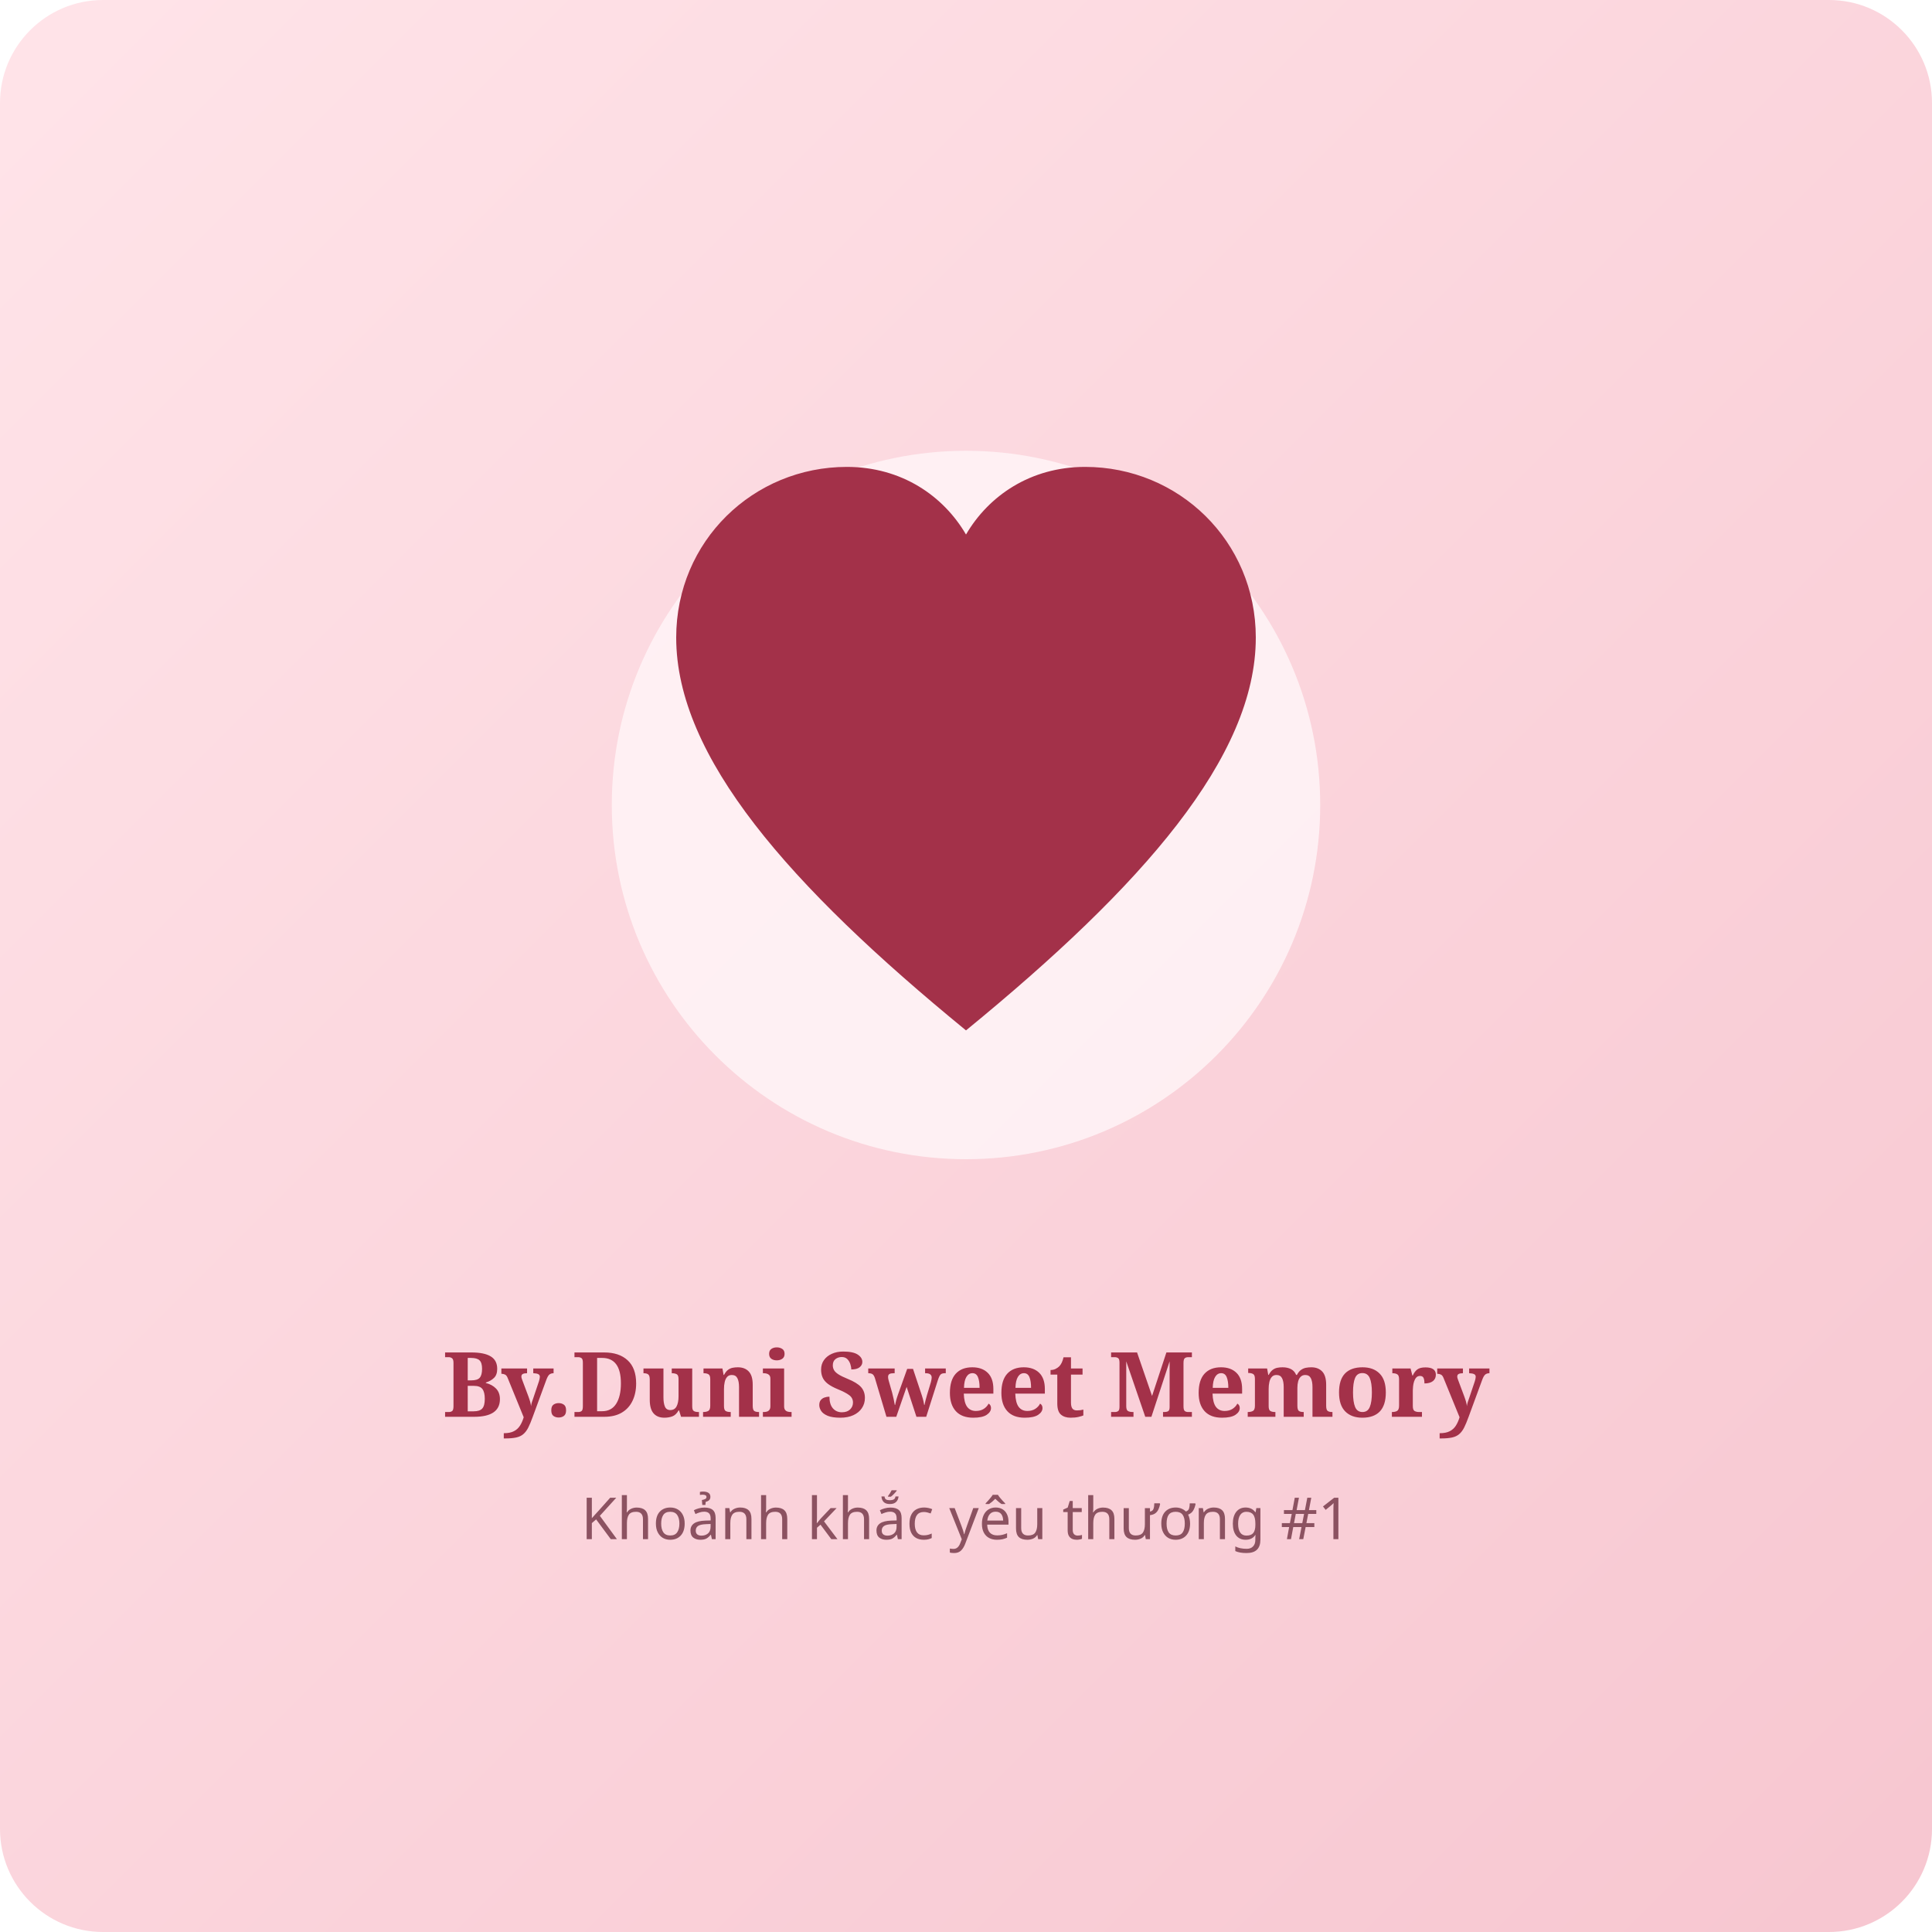
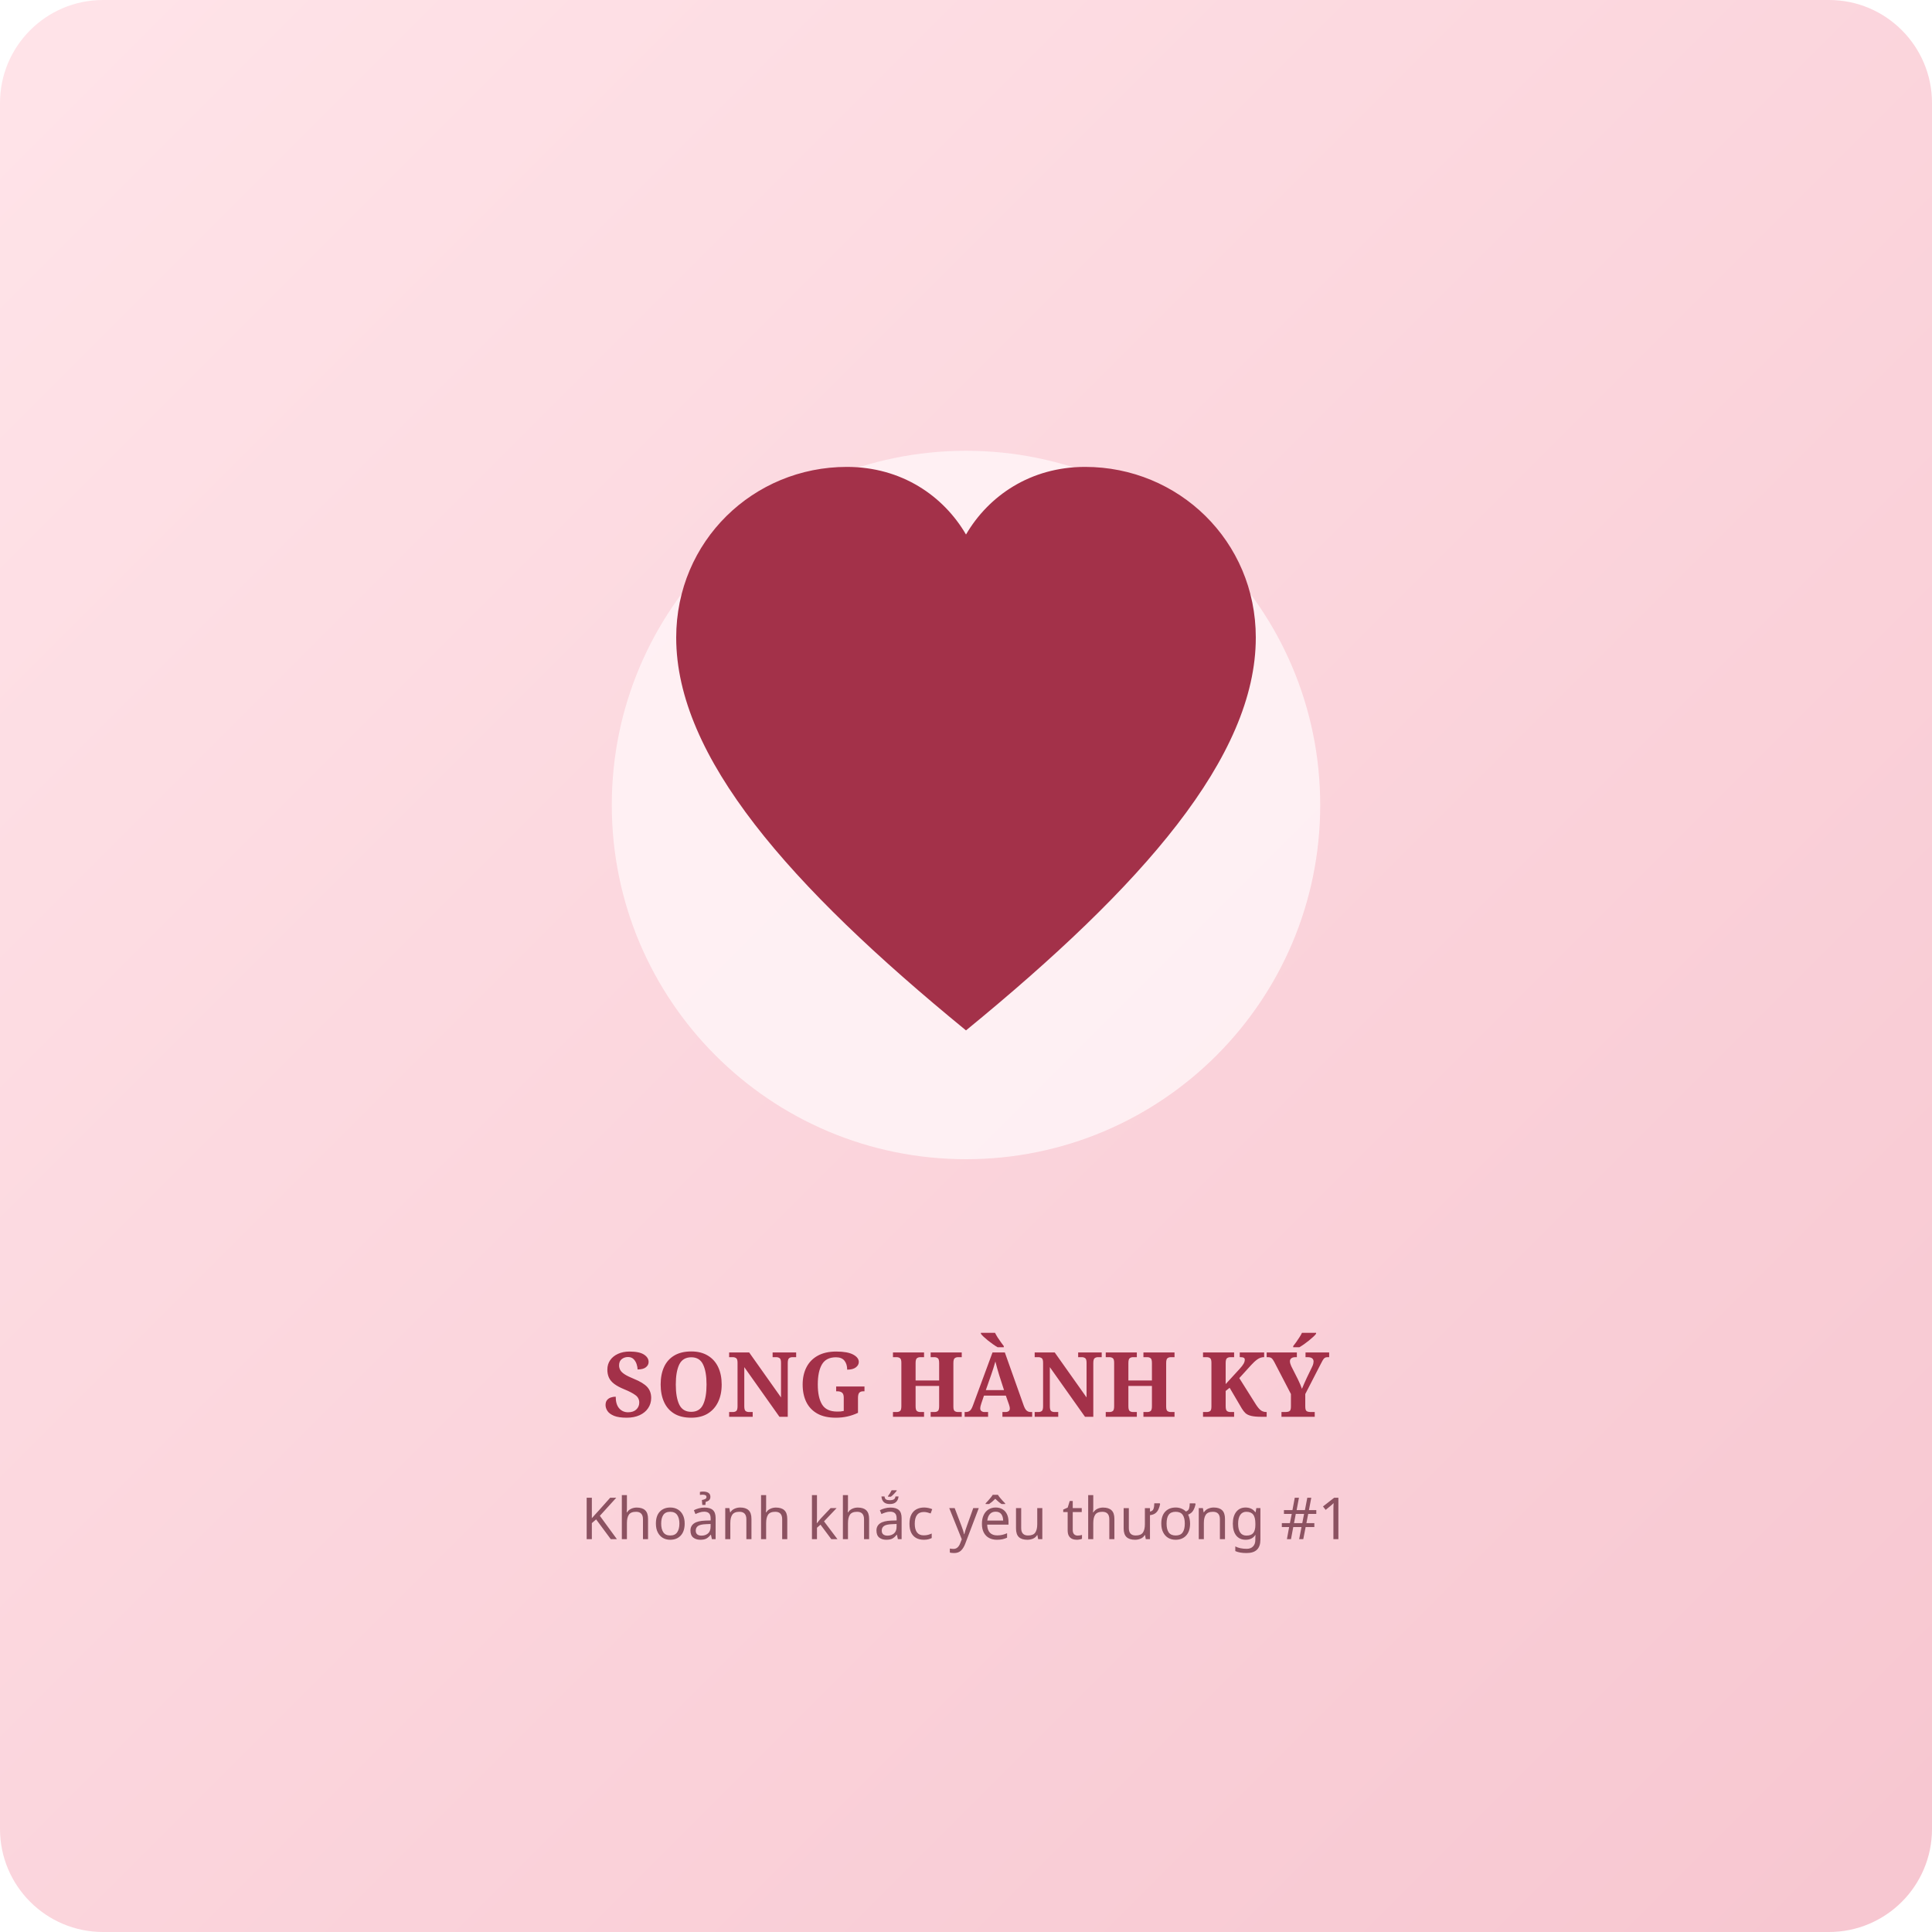
<svg xmlns="http://www.w3.org/2000/svg" viewBox="0 0 600 600" width="600" height="600">
  <defs>
    <linearGradient id="bg1" x1="0" y1="0" x2="1" y2="1">
      <stop offset="0%" stop-color="#FFE4E9" />
      <stop offset="100%" stop-color="#F7C6D0" />
    </linearGradient>
  </defs>
  <rect width="600" height="600" rx="32" fill="url(#bg1)" />
  <circle cx="300" cy="250" r="110" fill="#FFF5F7" opacity="0.85" />
  <path d="M300 320 C245 275 210 235 210 198 C210 168 234 145 263 145 C280 145 293 154 300 166 C307 154 320 145 337 145 C366 145 390 168 390 198 C390 235 355 275 300 320 Z" fill="#A33149" />
-   <text x="300" y="440" text-anchor="middle" font-family="Georgia, serif" font-size="28" font-weight="bold" fill="#A33149">By.Duni Sweet Memory</text>
+   <text x="300" y="440" text-anchor="middle" font-family="Georgia, serif" font-size="28" font-weight="bold" fill="#A33149">SONG HÀNH KÝ</text>
  <text x="300" y="478" text-anchor="middle" font-family="sans-serif" font-size="18" fill="#8C5261">Khoảnh khắc yêu thương #1</text>
</svg>
